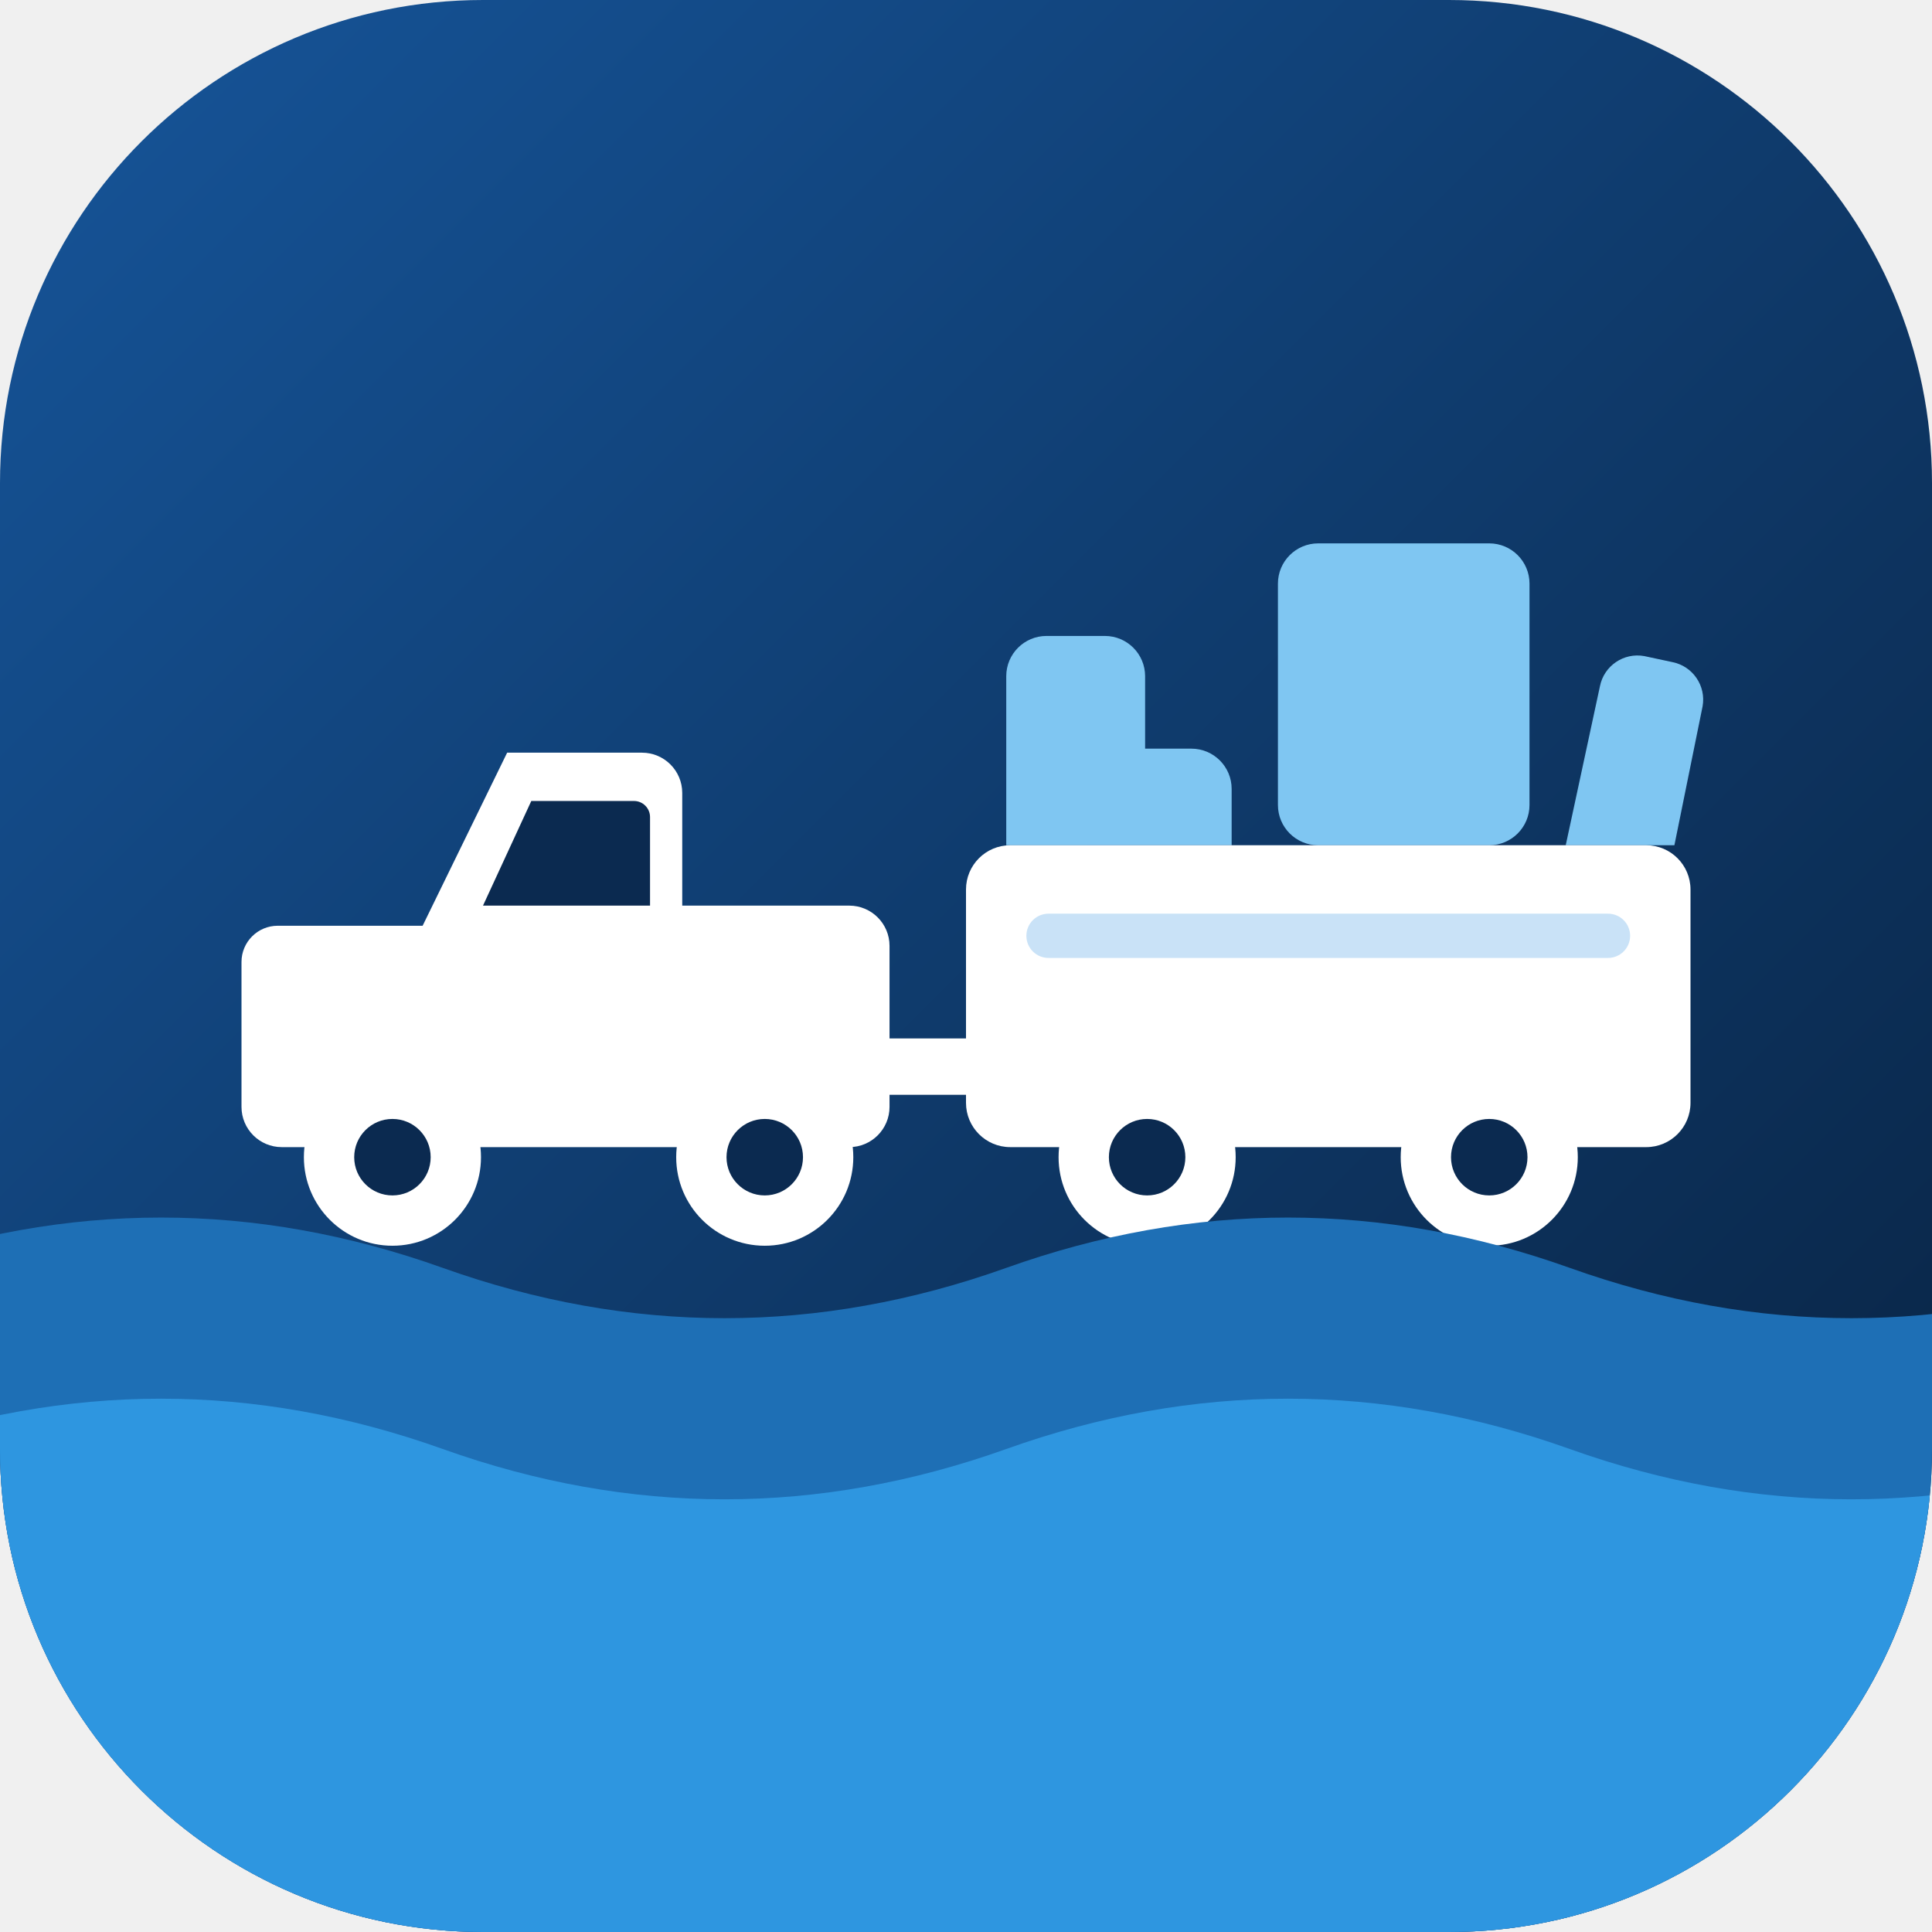
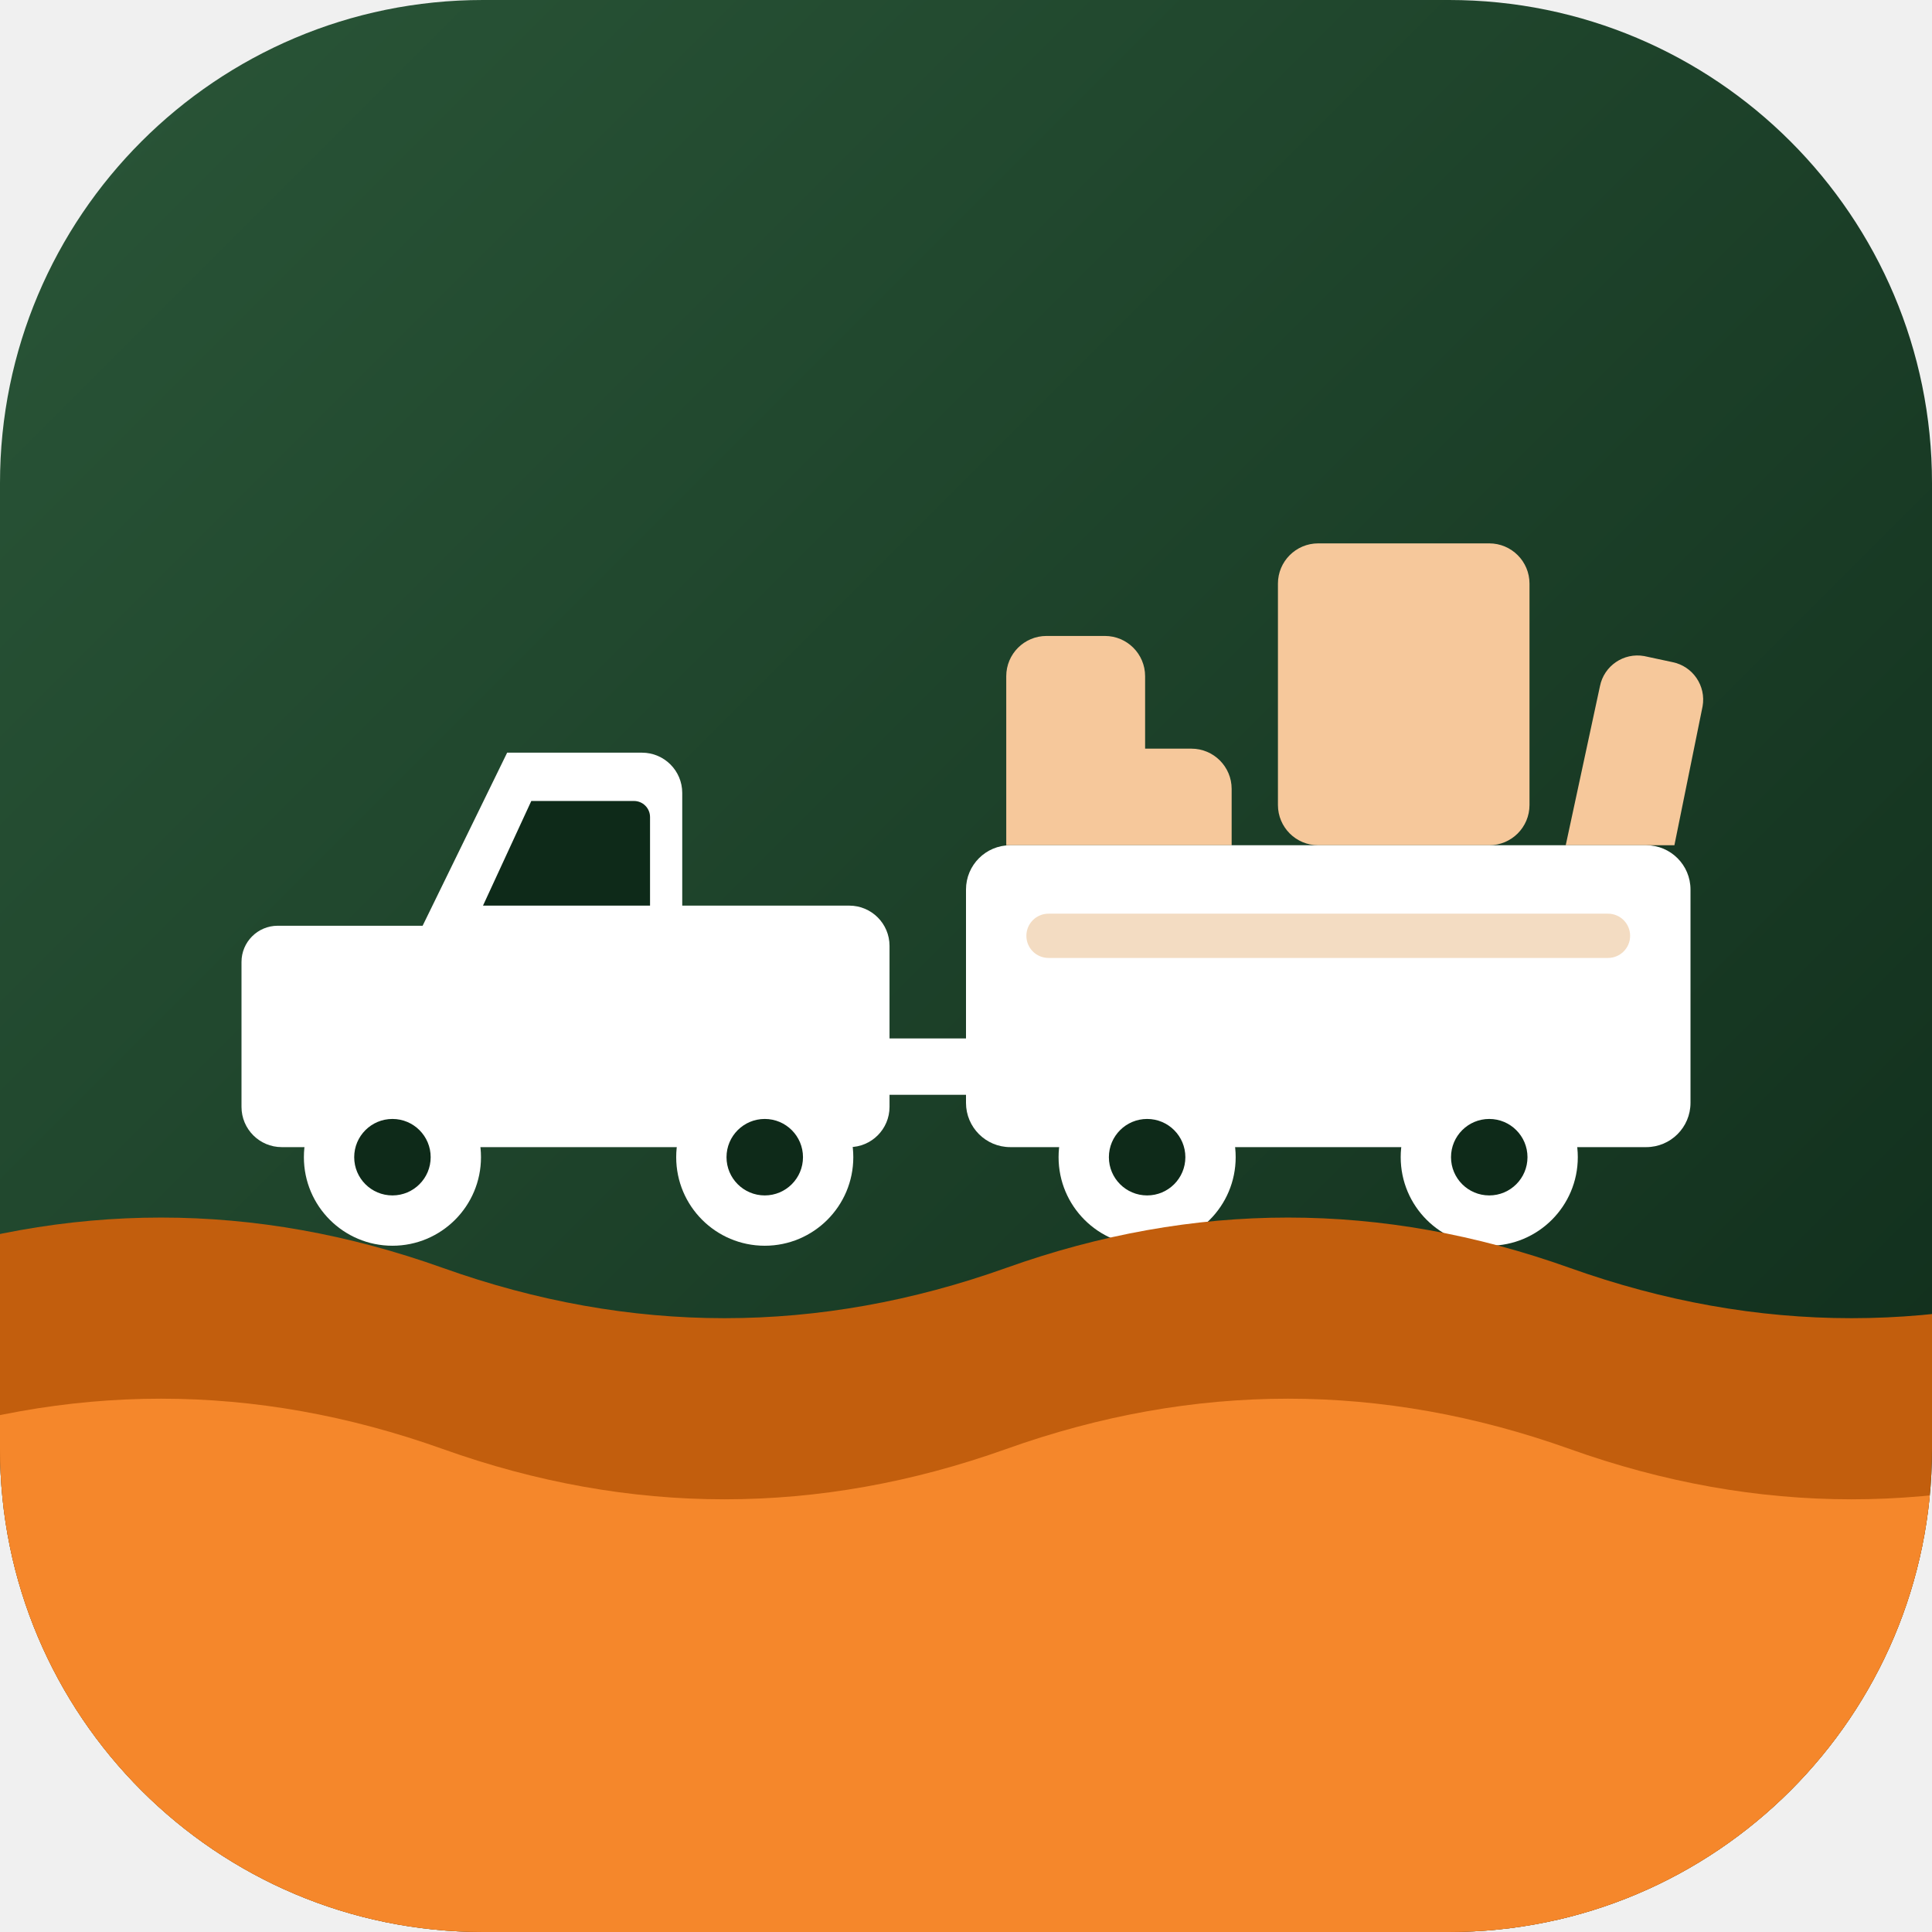
<svg xmlns="http://www.w3.org/2000/svg" viewBox="0 0 96 96" role="img" aria-label="Junk Voyage">
  <defs>
    <linearGradient id="jvBadge" x1="0" y1="0" x2="1" y2="1">
-       <stop offset="0" stop-color="#16559A" />
-       <stop offset="1" stop-color="#08203D" />
+       <stop offset="0" stop-color="#2A5638" />
+       <stop offset="1" stop-color="#0E2A19" />
    </linearGradient>
    <clipPath id="jvClip">
      <rect width="96" height="96" rx="24" />
    </clipPath>
  </defs>
  <rect width="96" height="96" rx="24" fill="url(#jvBadge)" />
  <g clip-path="url(#jvClip)">
-     <g fill="#7FC6F2">
+     <g fill="#F6C89B">
      <path d="M50 42v-8.4a2 2 0 0 1 2-2h2.9a2 2 0 0 1 2 2v3.6h2.3a2 2 0 0 1 2 2V42Z" />
      <rect x="63.5" y="27" width="12.5" height="15" rx="2" />
      <path d="m77.8 42 1.7-7.9a1.9 1.9 0 0 1 2.2-1.5l1.4.3a1.9 1.9 0 0 1 1.5 2.2L83.2 42Z" />
    </g>
    <rect x="42" y="51.6" width="8" height="2.8" rx="1.4" fill="#FFFFFF" />
    <rect x="48" y="42" width="36" height="15" rx="2.2" fill="#FFFFFF" />
-     <rect x="51" y="45.4" width="30" height="2.2" rx="1.1" fill="#C9E2F7" />
+     <rect x="51" y="45.4" width="30" height="2.2" rx="1.1" fill="#F3DCC2" />
    <path d="M13.8 46H21l4.2-8.6h6.7a2 2 0 0 1 2 2V45h8.3a2 2 0 0 1 2 2v8a2 2 0 0 1-2 2H14a2 2 0 0 1-2-2v-7.2a1.8 1.8 0 0 1 1.8-1.8Z" fill="#FFFFFF" />
-     <path d="M26.4 39.8h5.1a.8.8 0 0 1 .8.8V45H24Z" fill="#0B2A50" />
+     <path d="M26.4 39.8h5.1a.8.8 0 0 1 .8.8V45H24Z" fill="#0E2A19" />
    <g>
      <circle cx="19.5" cy="57.5" r="4.4" fill="#FFFFFF" />
      <circle cx="38" cy="57.5" r="4.4" fill="#FFFFFF" />
      <circle cx="57" cy="57.5" r="4.4" fill="#FFFFFF" />
      <circle cx="74" cy="57.5" r="4.4" fill="#FFFFFF" />
-       <g fill="#0B2A50">
+       <g fill="#0E2A19">
        <circle cx="19.5" cy="57.5" r="1.9" />
        <circle cx="38" cy="57.5" r="1.9" />
        <circle cx="57" cy="57.5" r="1.9" />
        <circle cx="74" cy="57.5" r="1.9" />
      </g>
    </g>
-     <path d="M-6 63q14-5 28 0t28 0 28 0 28 0V102H-6Z" fill="#1E6FB5" />
-     <path d="M-6 72q14-5 28 0t28 0 28 0 28 0V102H-6Z" fill="#2E96E0" />
+     <path d="M-6 63q14-5 28 0t28 0 28 0 28 0V102H-6Z" fill="#C25E0D" />
+     <path d="M-6 72q14-5 28 0t28 0 28 0 28 0V102H-6Z" fill="#F5872B" />
  </g>
</svg>
